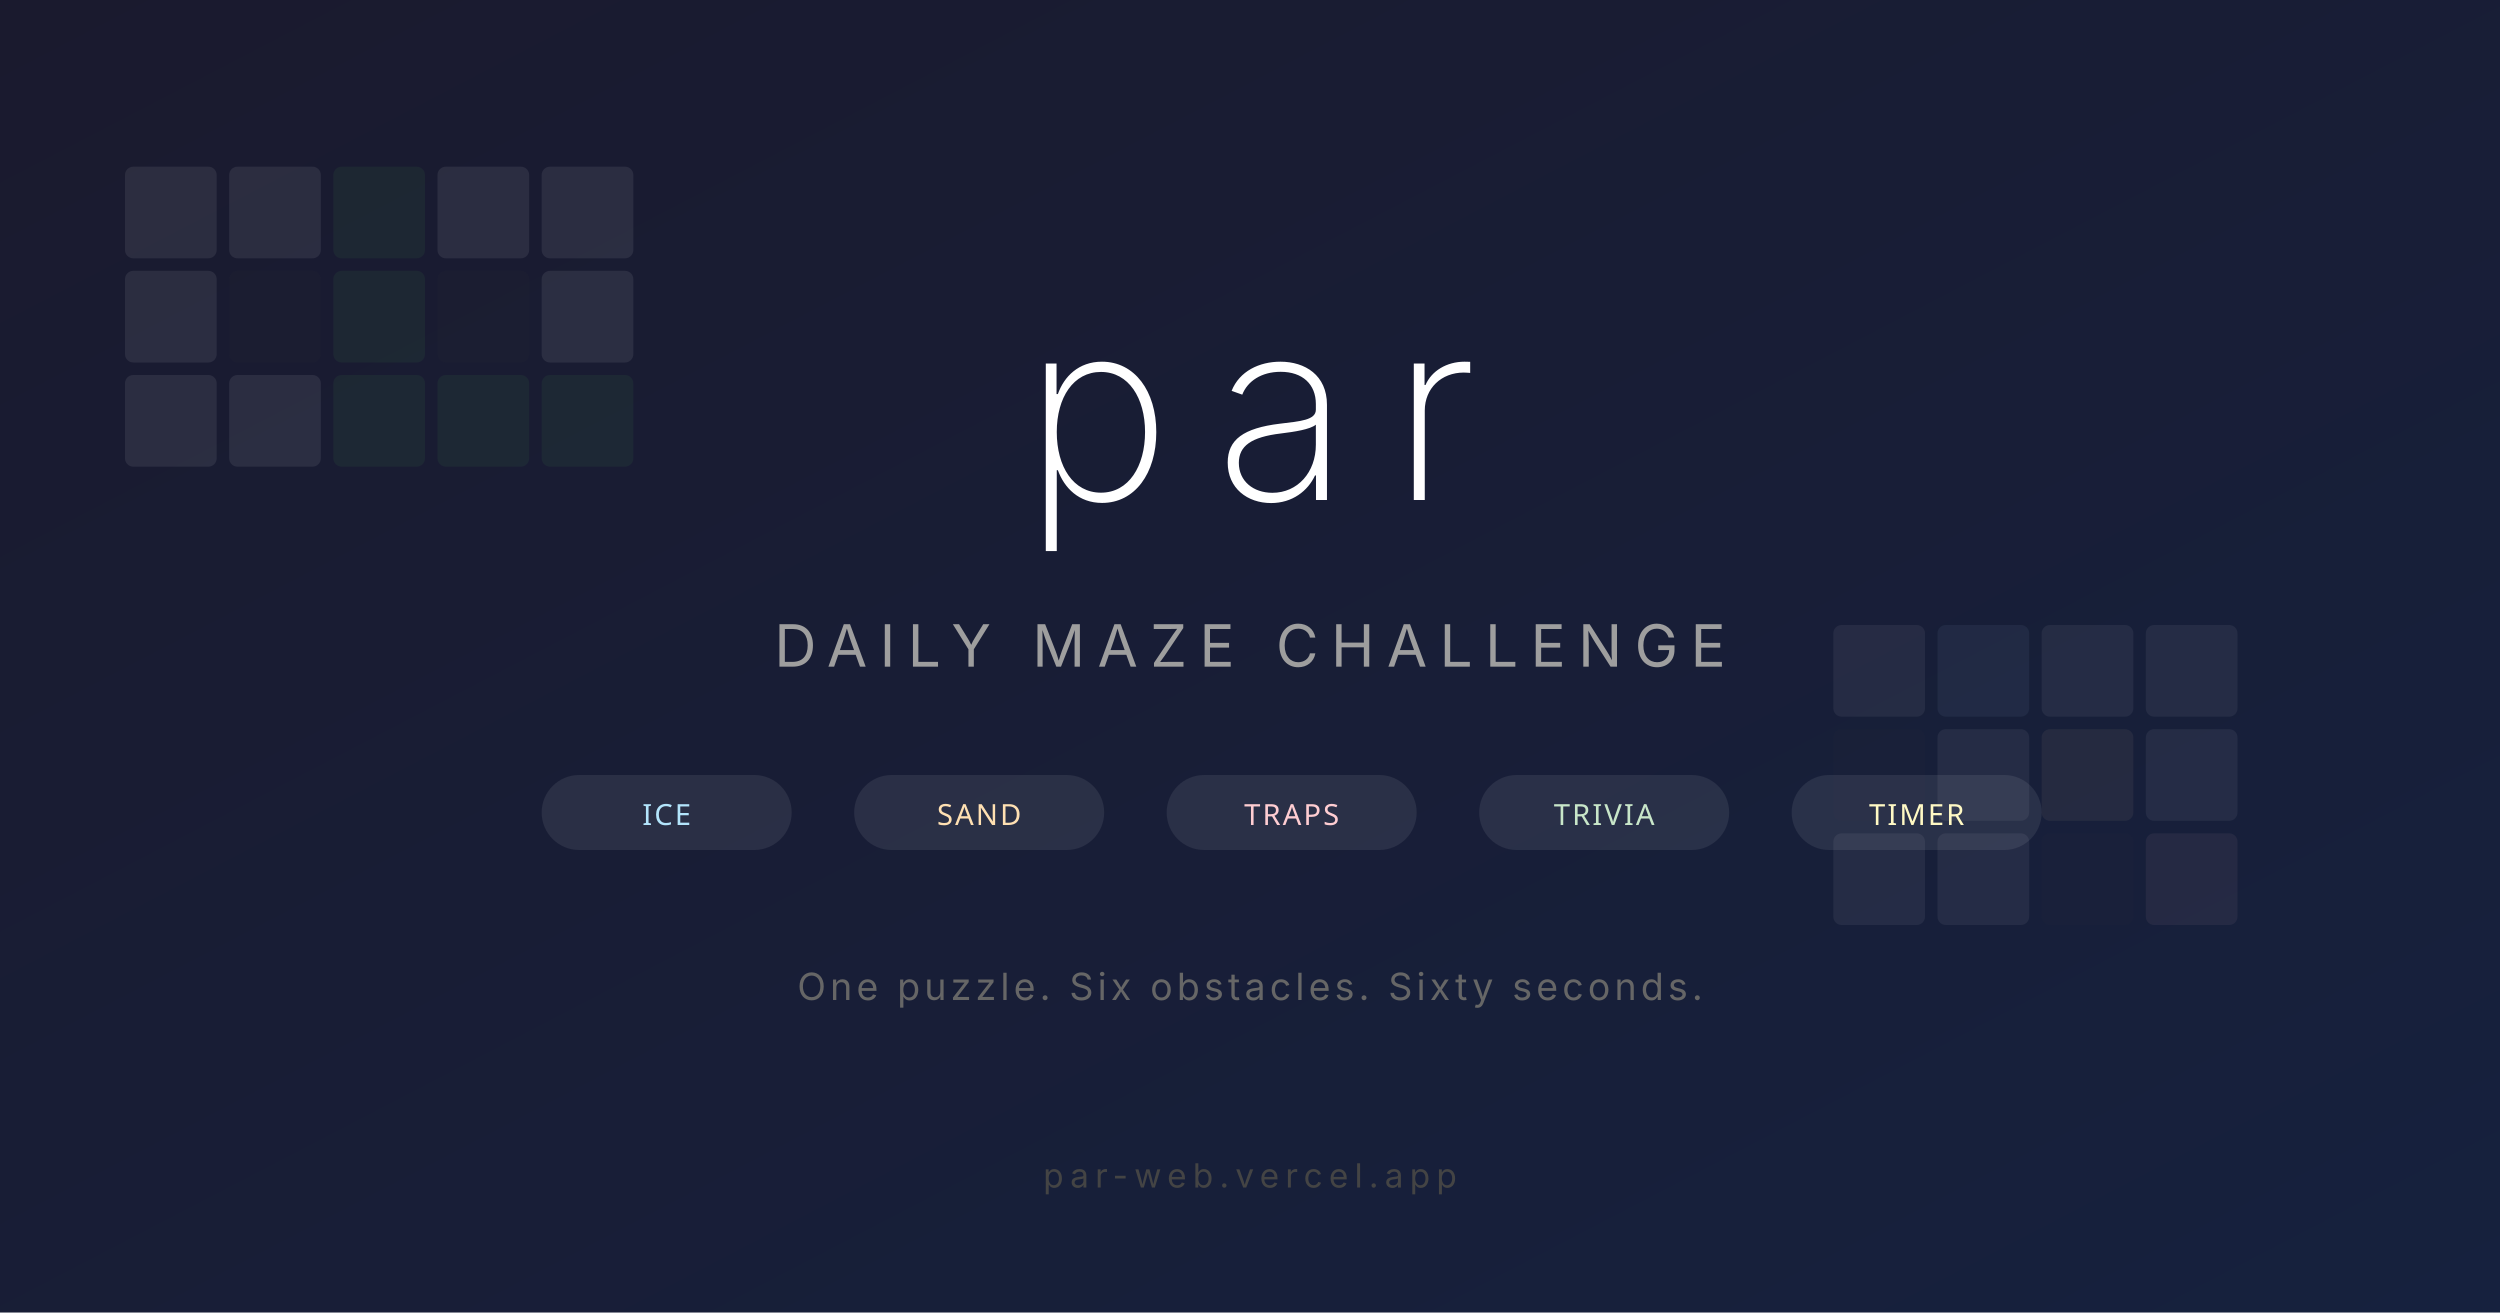
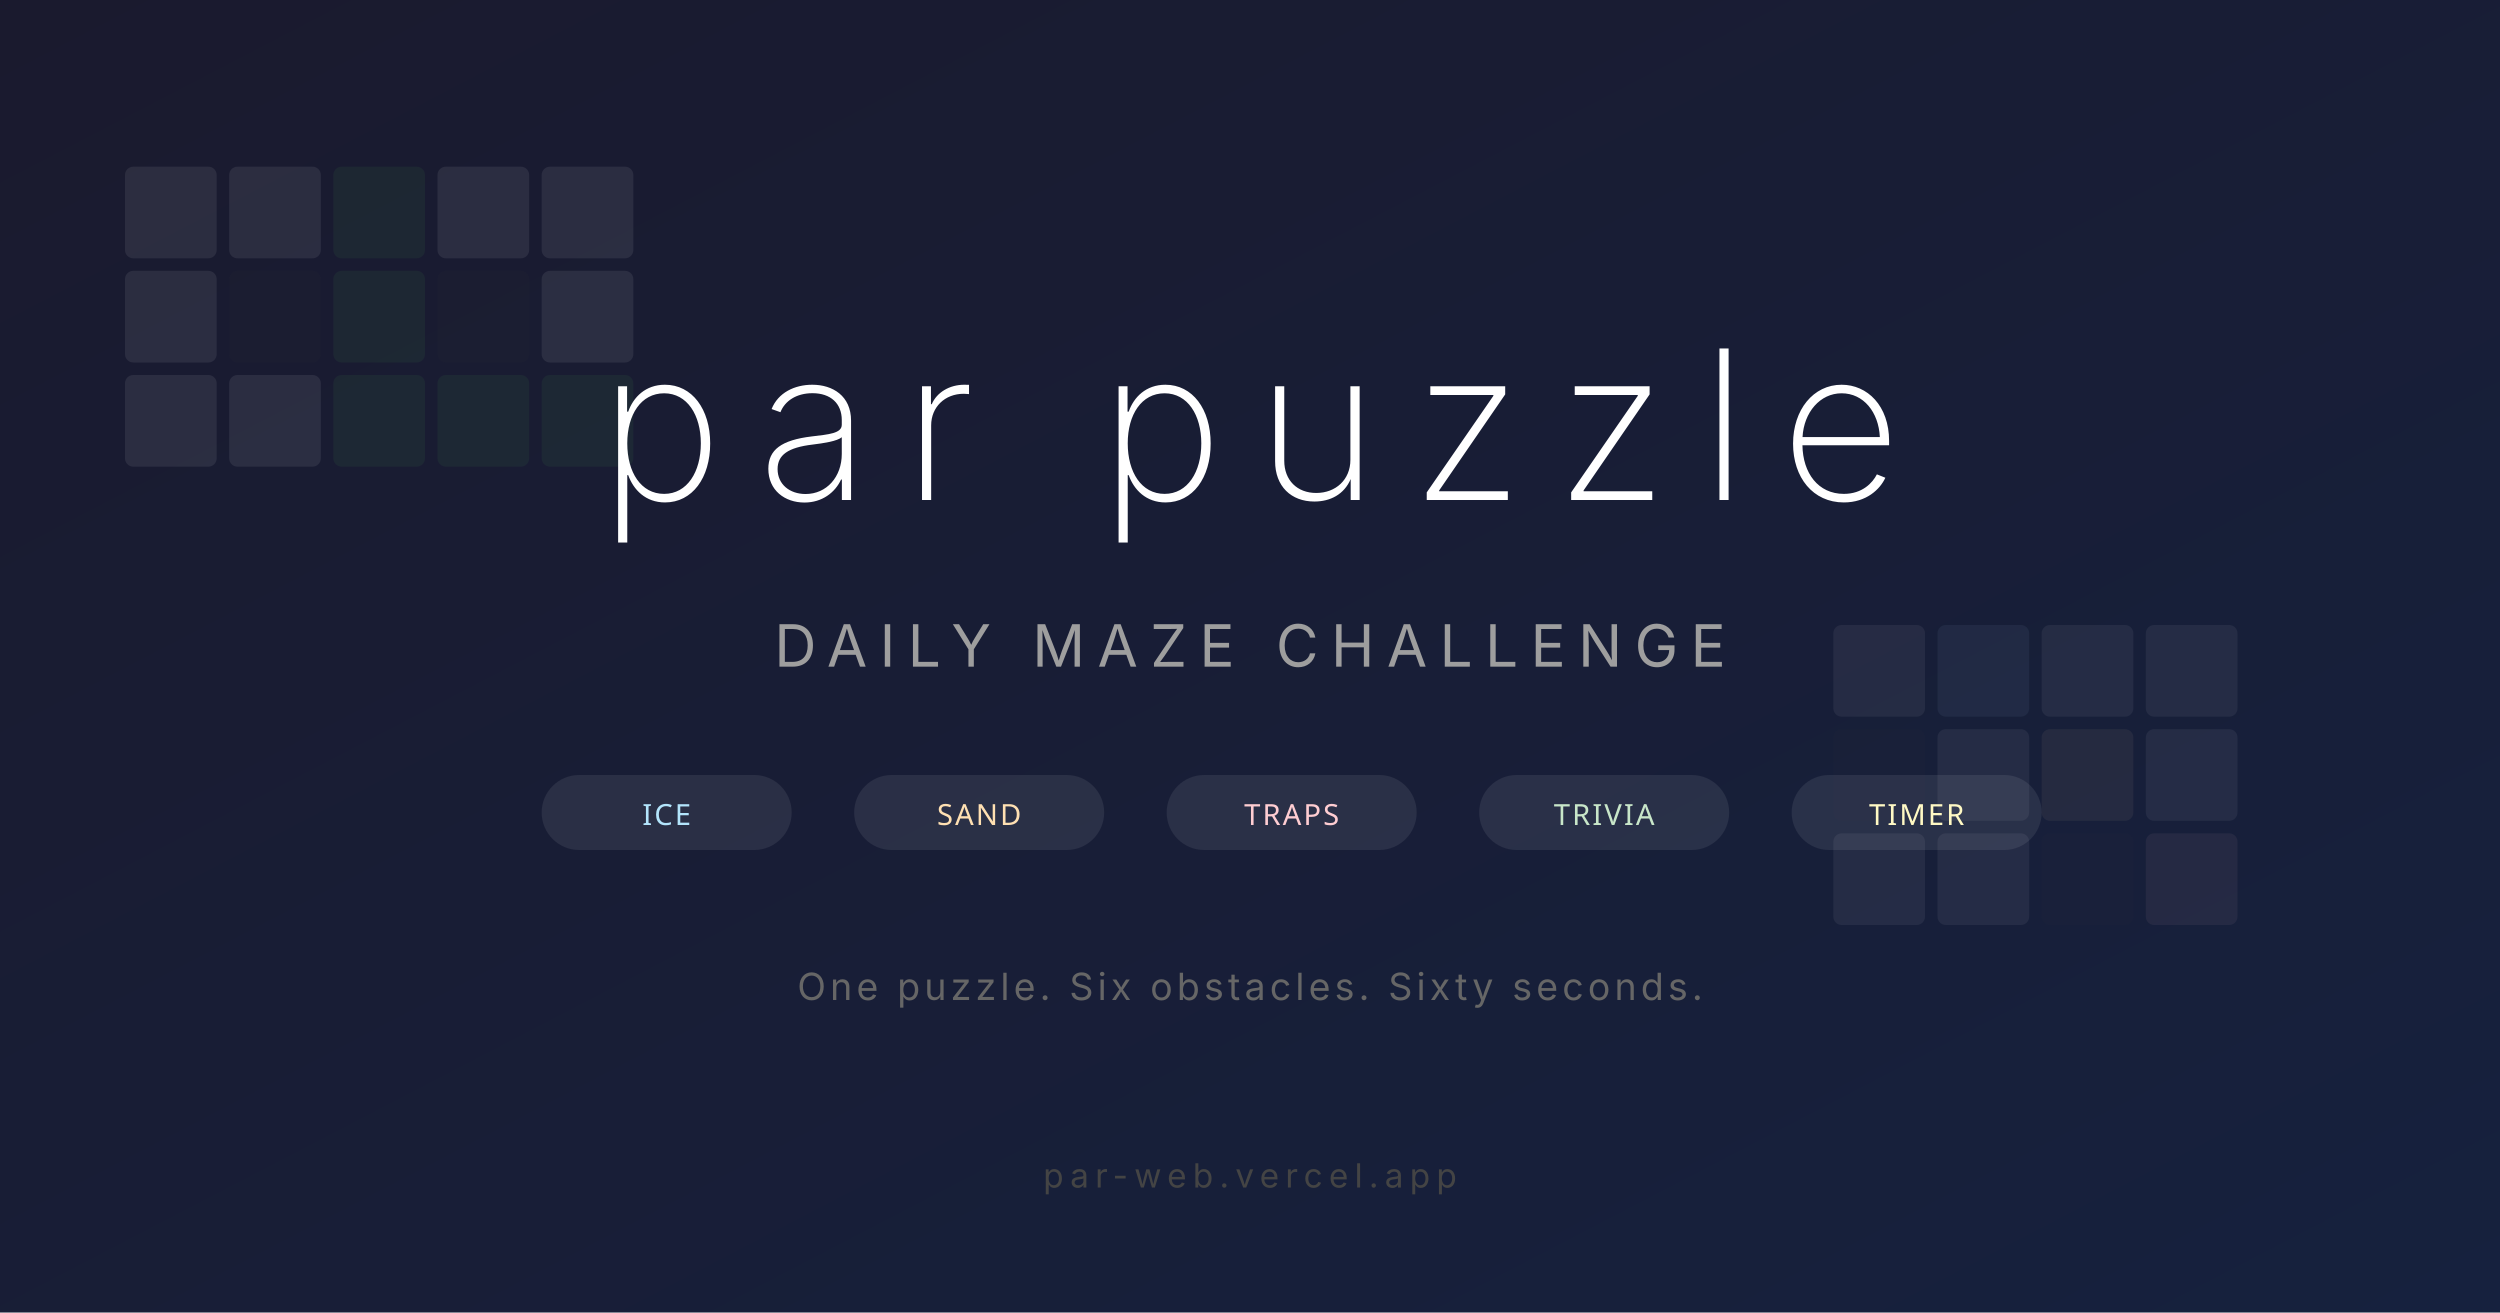
<svg xmlns="http://www.w3.org/2000/svg" width="1200" height="630">
  <defs>
    <linearGradient id="bg" x1="0%" y1="0%" x2="100%" y2="100%">
      <stop offset="0%" style="stop-color:#1a1a2e" />
      <stop offset="100%" style="stop-color:#16213e" />
    </linearGradient>
  </defs>
  <rect width="1200" height="630" fill="url(#bg)" />
  <g opacity="0.08">
    <rect x="60" y="80" width="44" height="44" rx="4" fill="#fff" />
    <rect x="110" y="80" width="44" height="44" rx="4" fill="#fff" />
    <rect x="160" y="80" width="44" height="44" rx="4" fill="#4caf50" />
    <rect x="210" y="80" width="44" height="44" rx="4" fill="#fff" />
    <rect x="260" y="80" width="44" height="44" rx="4" fill="#fff" />
    <rect x="60" y="130" width="44" height="44" rx="4" fill="#fff" />
    <rect x="110" y="130" width="44" height="44" rx="4" fill="#333" />
    <rect x="160" y="130" width="44" height="44" rx="4" fill="#4caf50" />
    <rect x="210" y="130" width="44" height="44" rx="4" fill="#333" />
    <rect x="260" y="130" width="44" height="44" rx="4" fill="#fff" />
    <rect x="60" y="180" width="44" height="44" rx="4" fill="#fff" />
    <rect x="110" y="180" width="44" height="44" rx="4" fill="#fff" />
    <rect x="160" y="180" width="44" height="44" rx="4" fill="#4caf50" />
    <rect x="210" y="180" width="44" height="44" rx="4" fill="#4caf50" />
    <rect x="260" y="180" width="44" height="44" rx="4" fill="#4caf50" />
  </g>
  <g opacity="0.06" transform="translate(880, 300)">
    <rect x="0" y="0" width="44" height="44" rx="4" fill="#fff" />
    <rect x="50" y="0" width="44" height="44" rx="4" fill="#b3e5fc" />
    <rect x="100" y="0" width="44" height="44" rx="4" fill="#fff" />
    <rect x="150" y="0" width="44" height="44" rx="4" fill="#fff" />
    <rect x="0" y="50" width="44" height="44" rx="4" fill="#333" />
    <rect x="50" y="50" width="44" height="44" rx="4" fill="#fff" />
    <rect x="100" y="50" width="44" height="44" rx="4" fill="#ffe0b2" />
    <rect x="150" y="50" width="44" height="44" rx="4" fill="#fff" />
    <rect x="0" y="100" width="44" height="44" rx="4" fill="#fff" />
    <rect x="50" y="100" width="44" height="44" rx="4" fill="#fff" />
    <rect x="100" y="100" width="44" height="44" rx="4" fill="#333" />
    <rect x="150" y="100" width="44" height="44" rx="4" fill="#ffcdd2" />
  </g>
-   <text x="600" y="240" font-family="system-ui, -apple-system, sans-serif" font-size="120" font-weight="200" fill="#ffffff" text-anchor="middle" letter-spacing="20">par</text>
+   <text x="600" y="240" font-family="system-ui, -apple-system, sans-serif" font-size="100" font-weight="200" fill="#ffffff" text-anchor="middle" letter-spacing="16">par puzzle</text>
  <text x="600" y="320" font-family="system-ui, -apple-system, sans-serif" font-size="28" font-weight="400" fill="#9e9e9e" text-anchor="middle" letter-spacing="6">DAILY MAZE CHALLENGE</text>
  <g transform="translate(600, 390)">
    <rect x="-340" y="-18" width="120" height="36" rx="18" fill="#ffffff" opacity="0.08" />
    <text x="-280" y="6" font-family="system-ui, sans-serif" font-size="14" fill="#b3e5fc" text-anchor="middle" letter-spacing="1">ICE</text>
    <rect x="-190" y="-18" width="120" height="36" rx="18" fill="#ffffff" opacity="0.08" />
    <text x="-130" y="6" font-family="system-ui, sans-serif" font-size="14" fill="#ffe0b2" text-anchor="middle" letter-spacing="1">SAND</text>
    <rect x="-40" y="-18" width="120" height="36" rx="18" fill="#ffffff" opacity="0.08" />
    <text x="20" y="6" font-family="system-ui, sans-serif" font-size="14" fill="#ffcdd2" text-anchor="middle" letter-spacing="1">TRAPS</text>
    <rect x="110" y="-18" width="120" height="36" rx="18" fill="#ffffff" opacity="0.08" />
    <text x="170" y="6" font-family="system-ui, sans-serif" font-size="14" fill="#c8e6c9" text-anchor="middle" letter-spacing="1">TRIVIA</text>
    <rect x="260" y="-18" width="120" height="36" rx="18" fill="#ffffff" opacity="0.08" />
    <text x="320" y="6" font-family="system-ui, sans-serif" font-size="14" fill="#fff9c4" text-anchor="middle" letter-spacing="1">TIMER</text>
  </g>
  <text x="600" y="480" font-family="system-ui, -apple-system, sans-serif" font-size="18" fill="#666" text-anchor="middle" letter-spacing="2">One puzzle. Six obstacles. Sixty seconds.</text>
  <text x="600" y="570" font-family="system-ui, -apple-system, sans-serif" font-size="16" fill="#444" text-anchor="middle" letter-spacing="3">par-web.vercel.app</text>
</svg>
